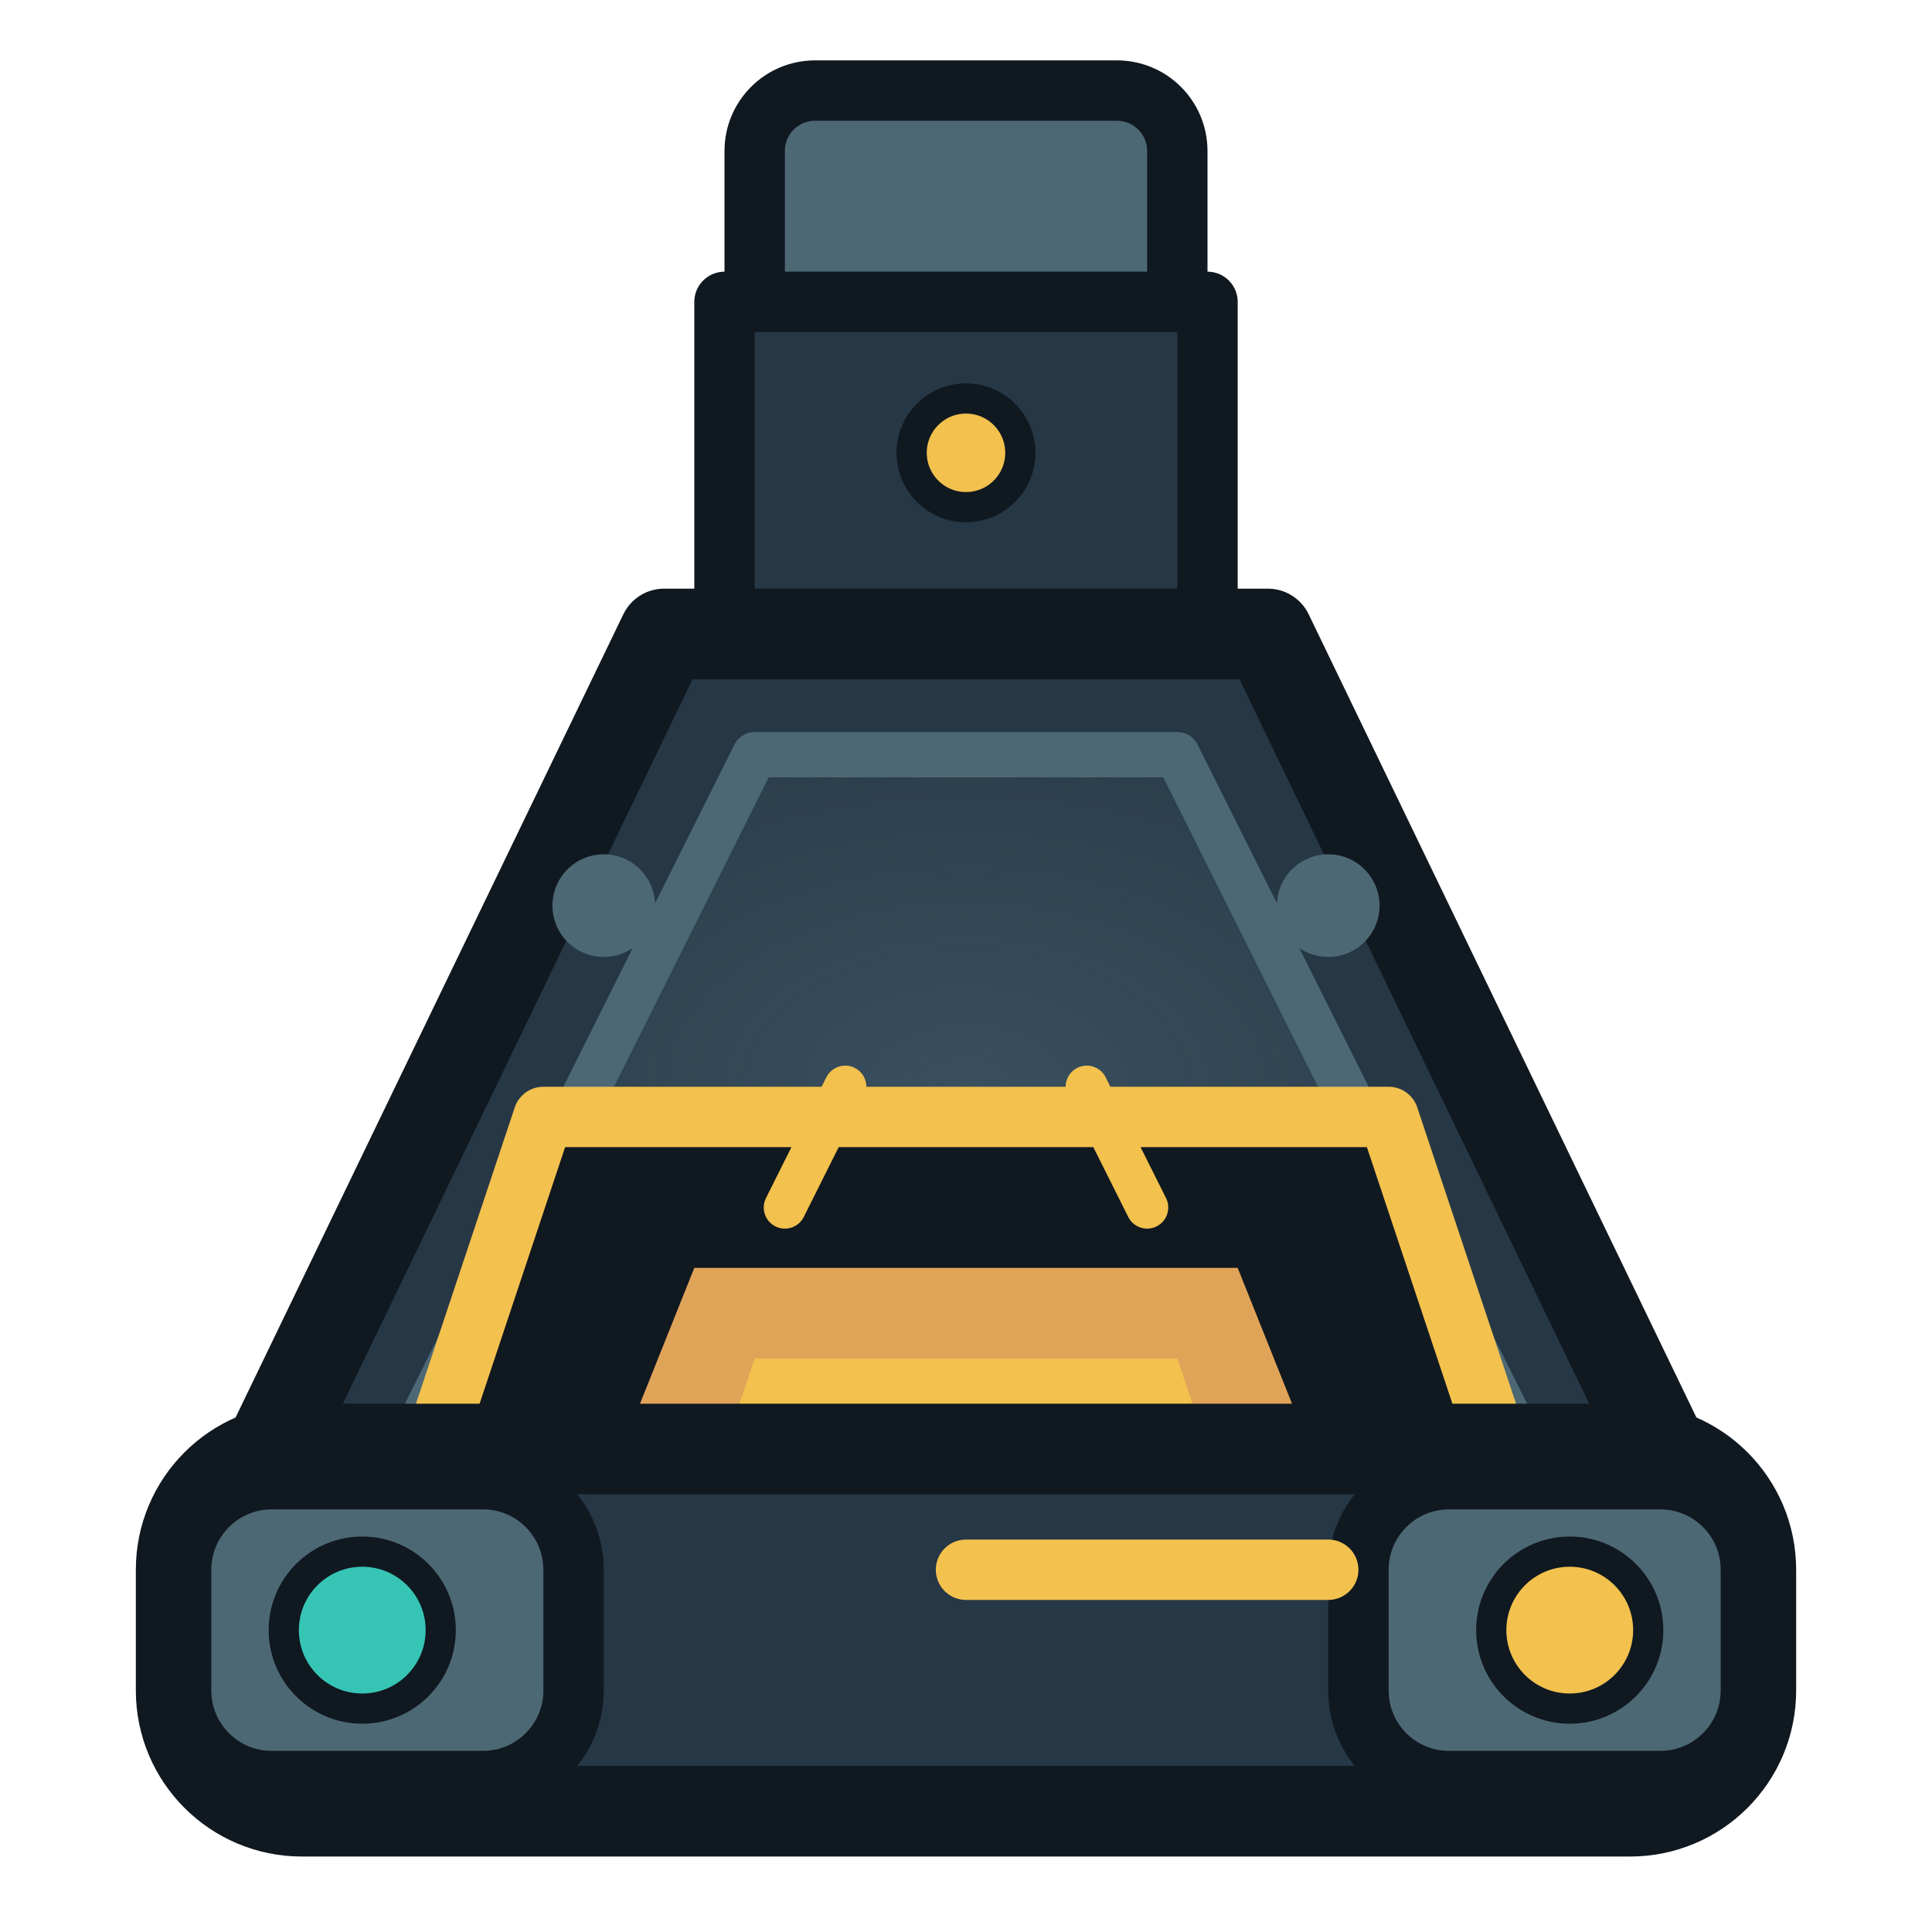
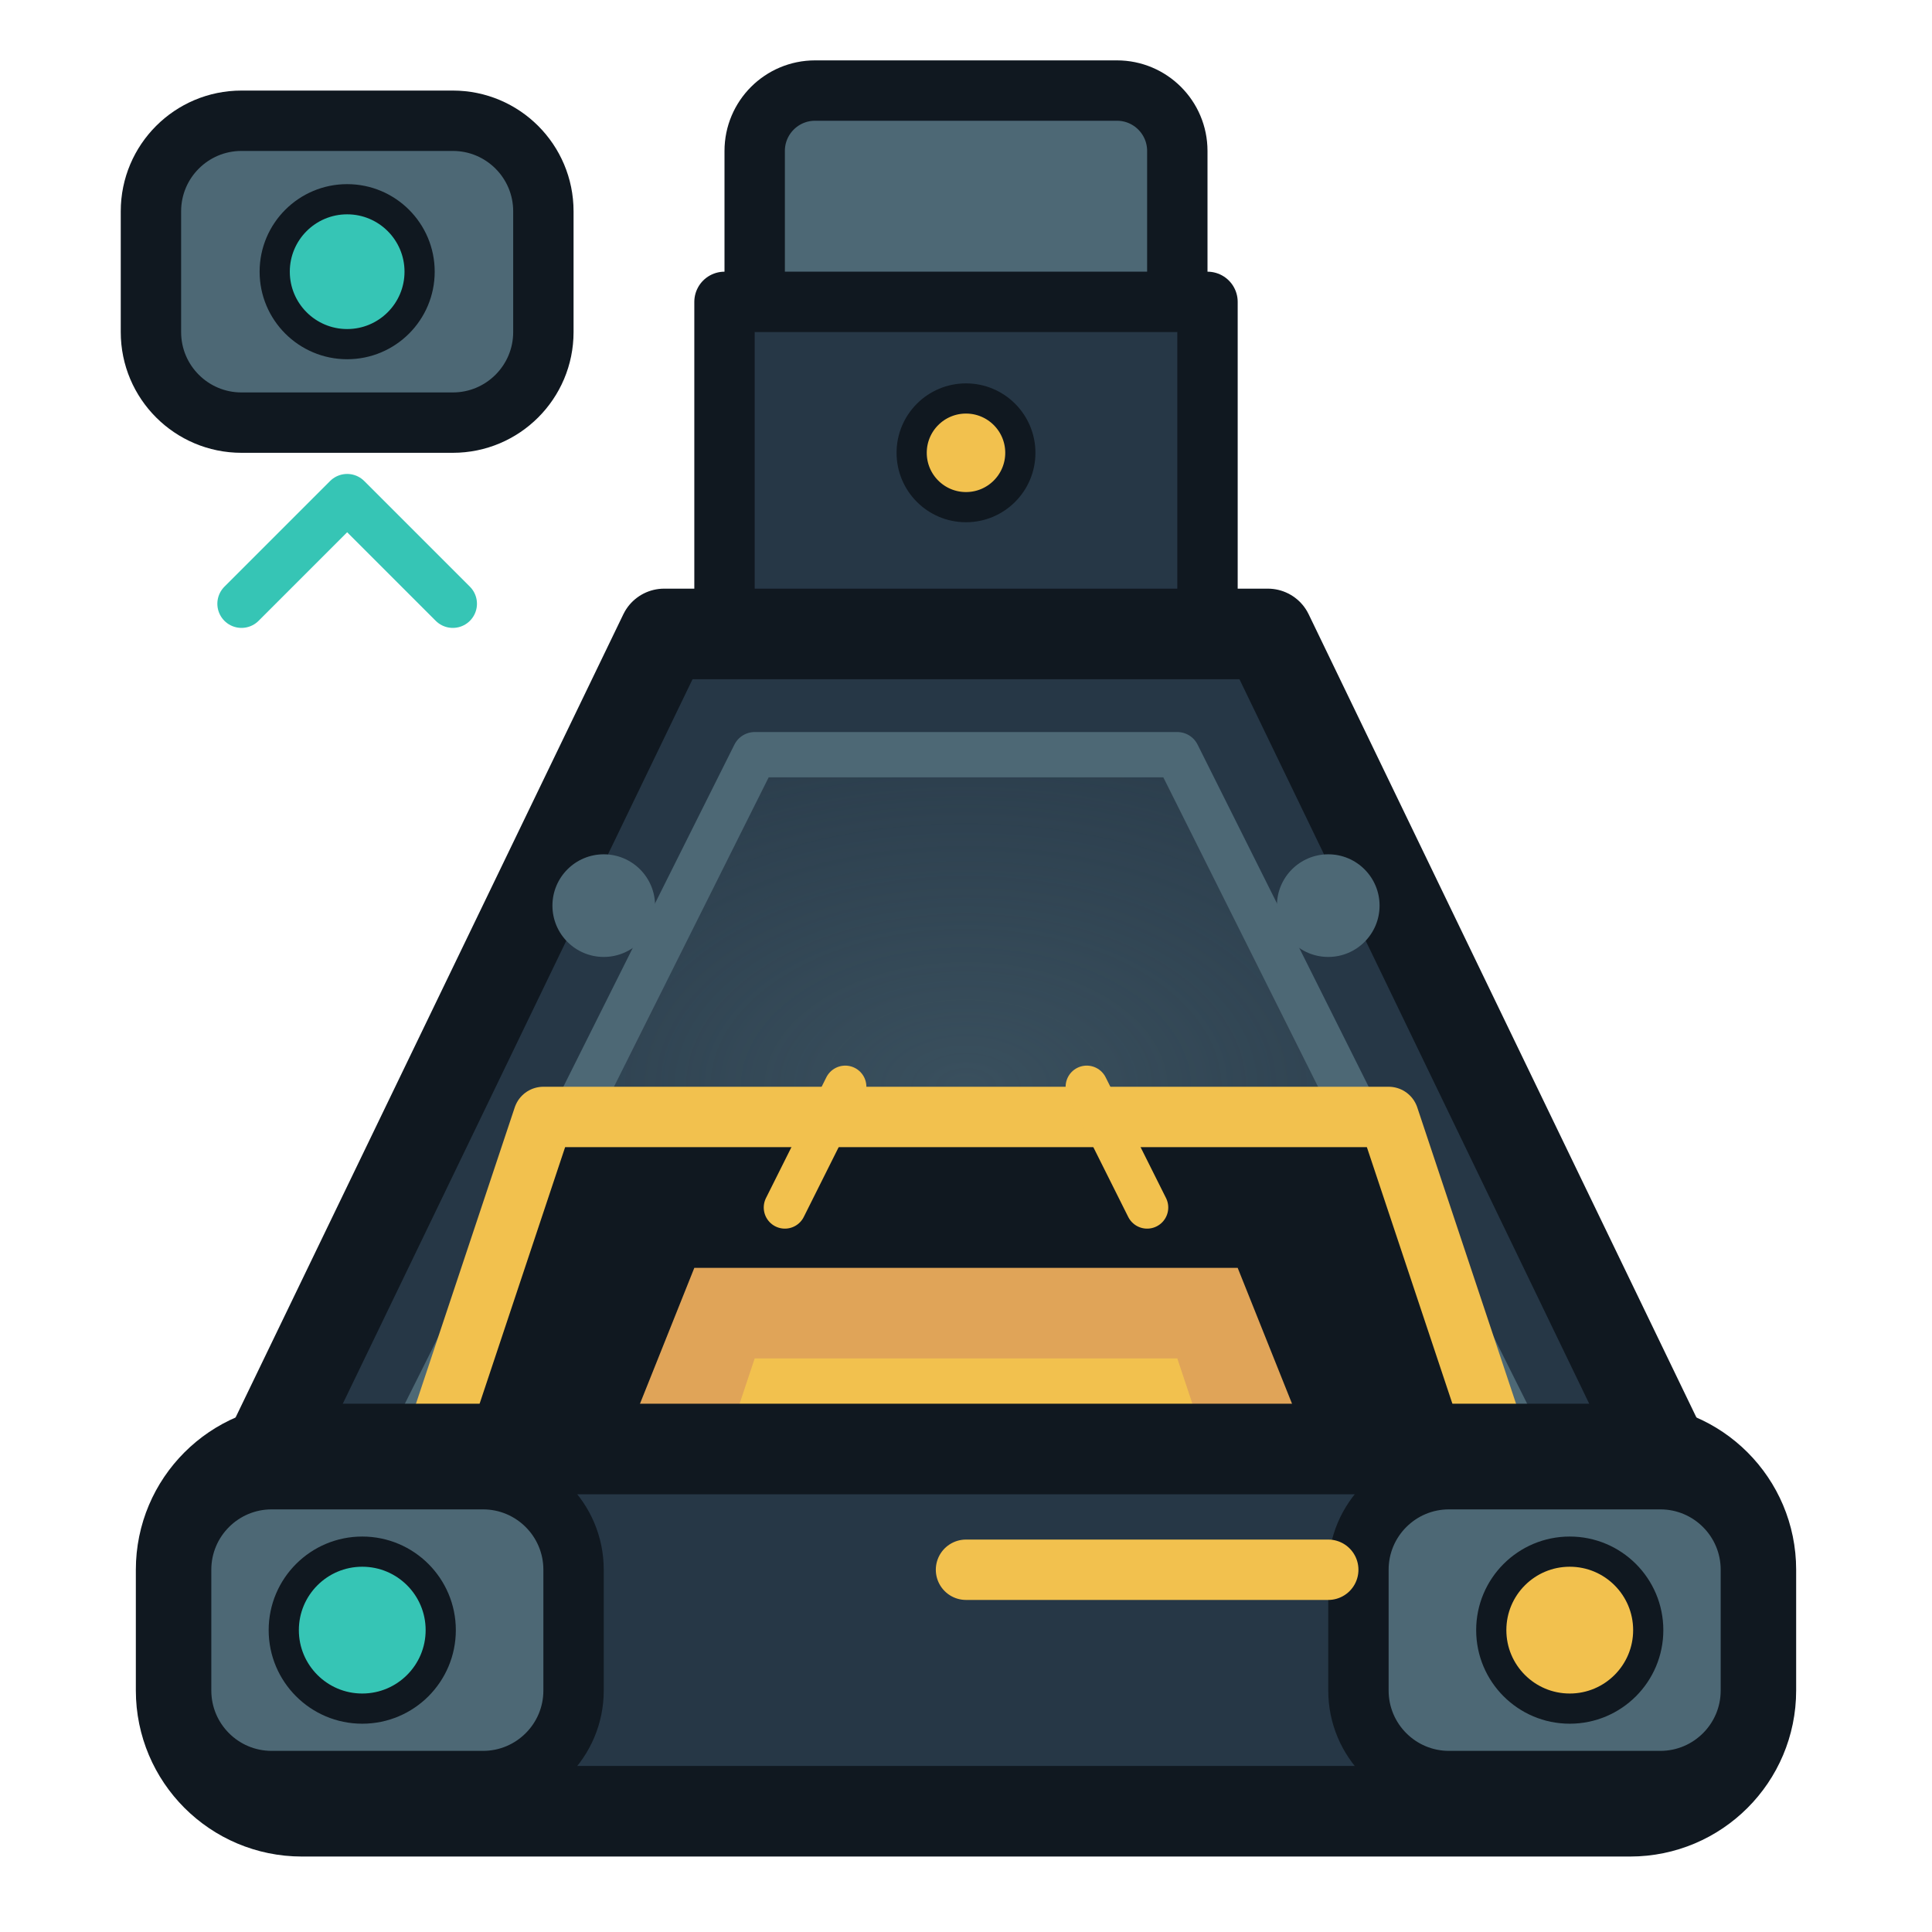
<svg xmlns="http://www.w3.org/2000/svg" width="64" height="64" viewBox="0 0 64 64">
  <defs>
    <radialGradient id="smelter-active-0-light" cx="50%" cy="50%" r="72%">
      <stop offset="0" stop-color="#4d6875" stop-opacity="0.5" />
      <stop offset="1" stop-color="#4d6875" stop-opacity="0" />
    </radialGradient>
  </defs>
  <rect x="25" y="3" width="14" height="8" rx="2" fill="#4d6875" stroke="#101820" stroke-width="2" />
  <path d="M24 10H40V23H24Z" fill="#263746" stroke="#101820" stroke-width="2" stroke-linejoin="round" />
  <circle cx="32" cy="15" r="1.8" fill="#f2c14e" stroke="#101820" stroke-width="1" />
  <path d="M22 21H42L56 50H8Z" fill="#263746" stroke="#101820" stroke-width="3" stroke-linejoin="round" />
  <path d="M25 25H39L50 47H14Z" fill="url(#smelter-active-0-light)" stroke="#4d6875" stroke-width="1.5" stroke-linejoin="round" />
  <circle cx="20" cy="30" r="1.7" fill="#4d6875" />
  <circle cx="44" cy="30" r="1.7" fill="#4d6875" />
  <path d="M18 37H46L50 49H14Z" fill="#101820" stroke="#f2c14e" stroke-width="2" stroke-linejoin="round" />
  <path d="M23 42H41L43 47H21Z" fill="#e0a458" />
  <path d="M25 45H39L40 48H24Z" fill="#f2c14e" />
  <path d="M26 40L28 36M38 40L36 36" fill="none" stroke="#f2c14e" stroke-width="1.4" stroke-linecap="round" />
+   <rect x="5" y="4" width="13" height="10" rx="3" fill="#4d6875" stroke="#101820" stroke-width="2" />
+   <circle cx="11.5" cy="9" r="2.4" fill="#36c5b5" stroke="#101820" stroke-width="1" />
+   <path d="M8 20L11.5 16.5L15 20" fill="none" stroke="#36c5b5" stroke-width="1.6" stroke-linecap="round" stroke-linejoin="round" />
  <rect x="6" y="48" width="52" height="12" rx="4" fill="#263746" stroke="#101820" stroke-width="3" />
  <rect x="6" y="49" width="13" height="10" rx="3" fill="#4d6875" stroke="#101820" stroke-width="2" />
  <rect x="45" y="49" width="13" height="10" rx="3" fill="#4d6875" stroke="#101820" stroke-width="2" />
  <circle cx="12" cy="54" r="2.6" fill="#36c5b5" stroke="#101820" stroke-width="1" />
  <circle cx="52" cy="54" r="2.6" fill="#f2c14e" stroke="#101820" stroke-width="1" />
  <path d="M32 52H44" fill="none" stroke="#f2c14e" stroke-width="2" stroke-linecap="round" />
</svg>
